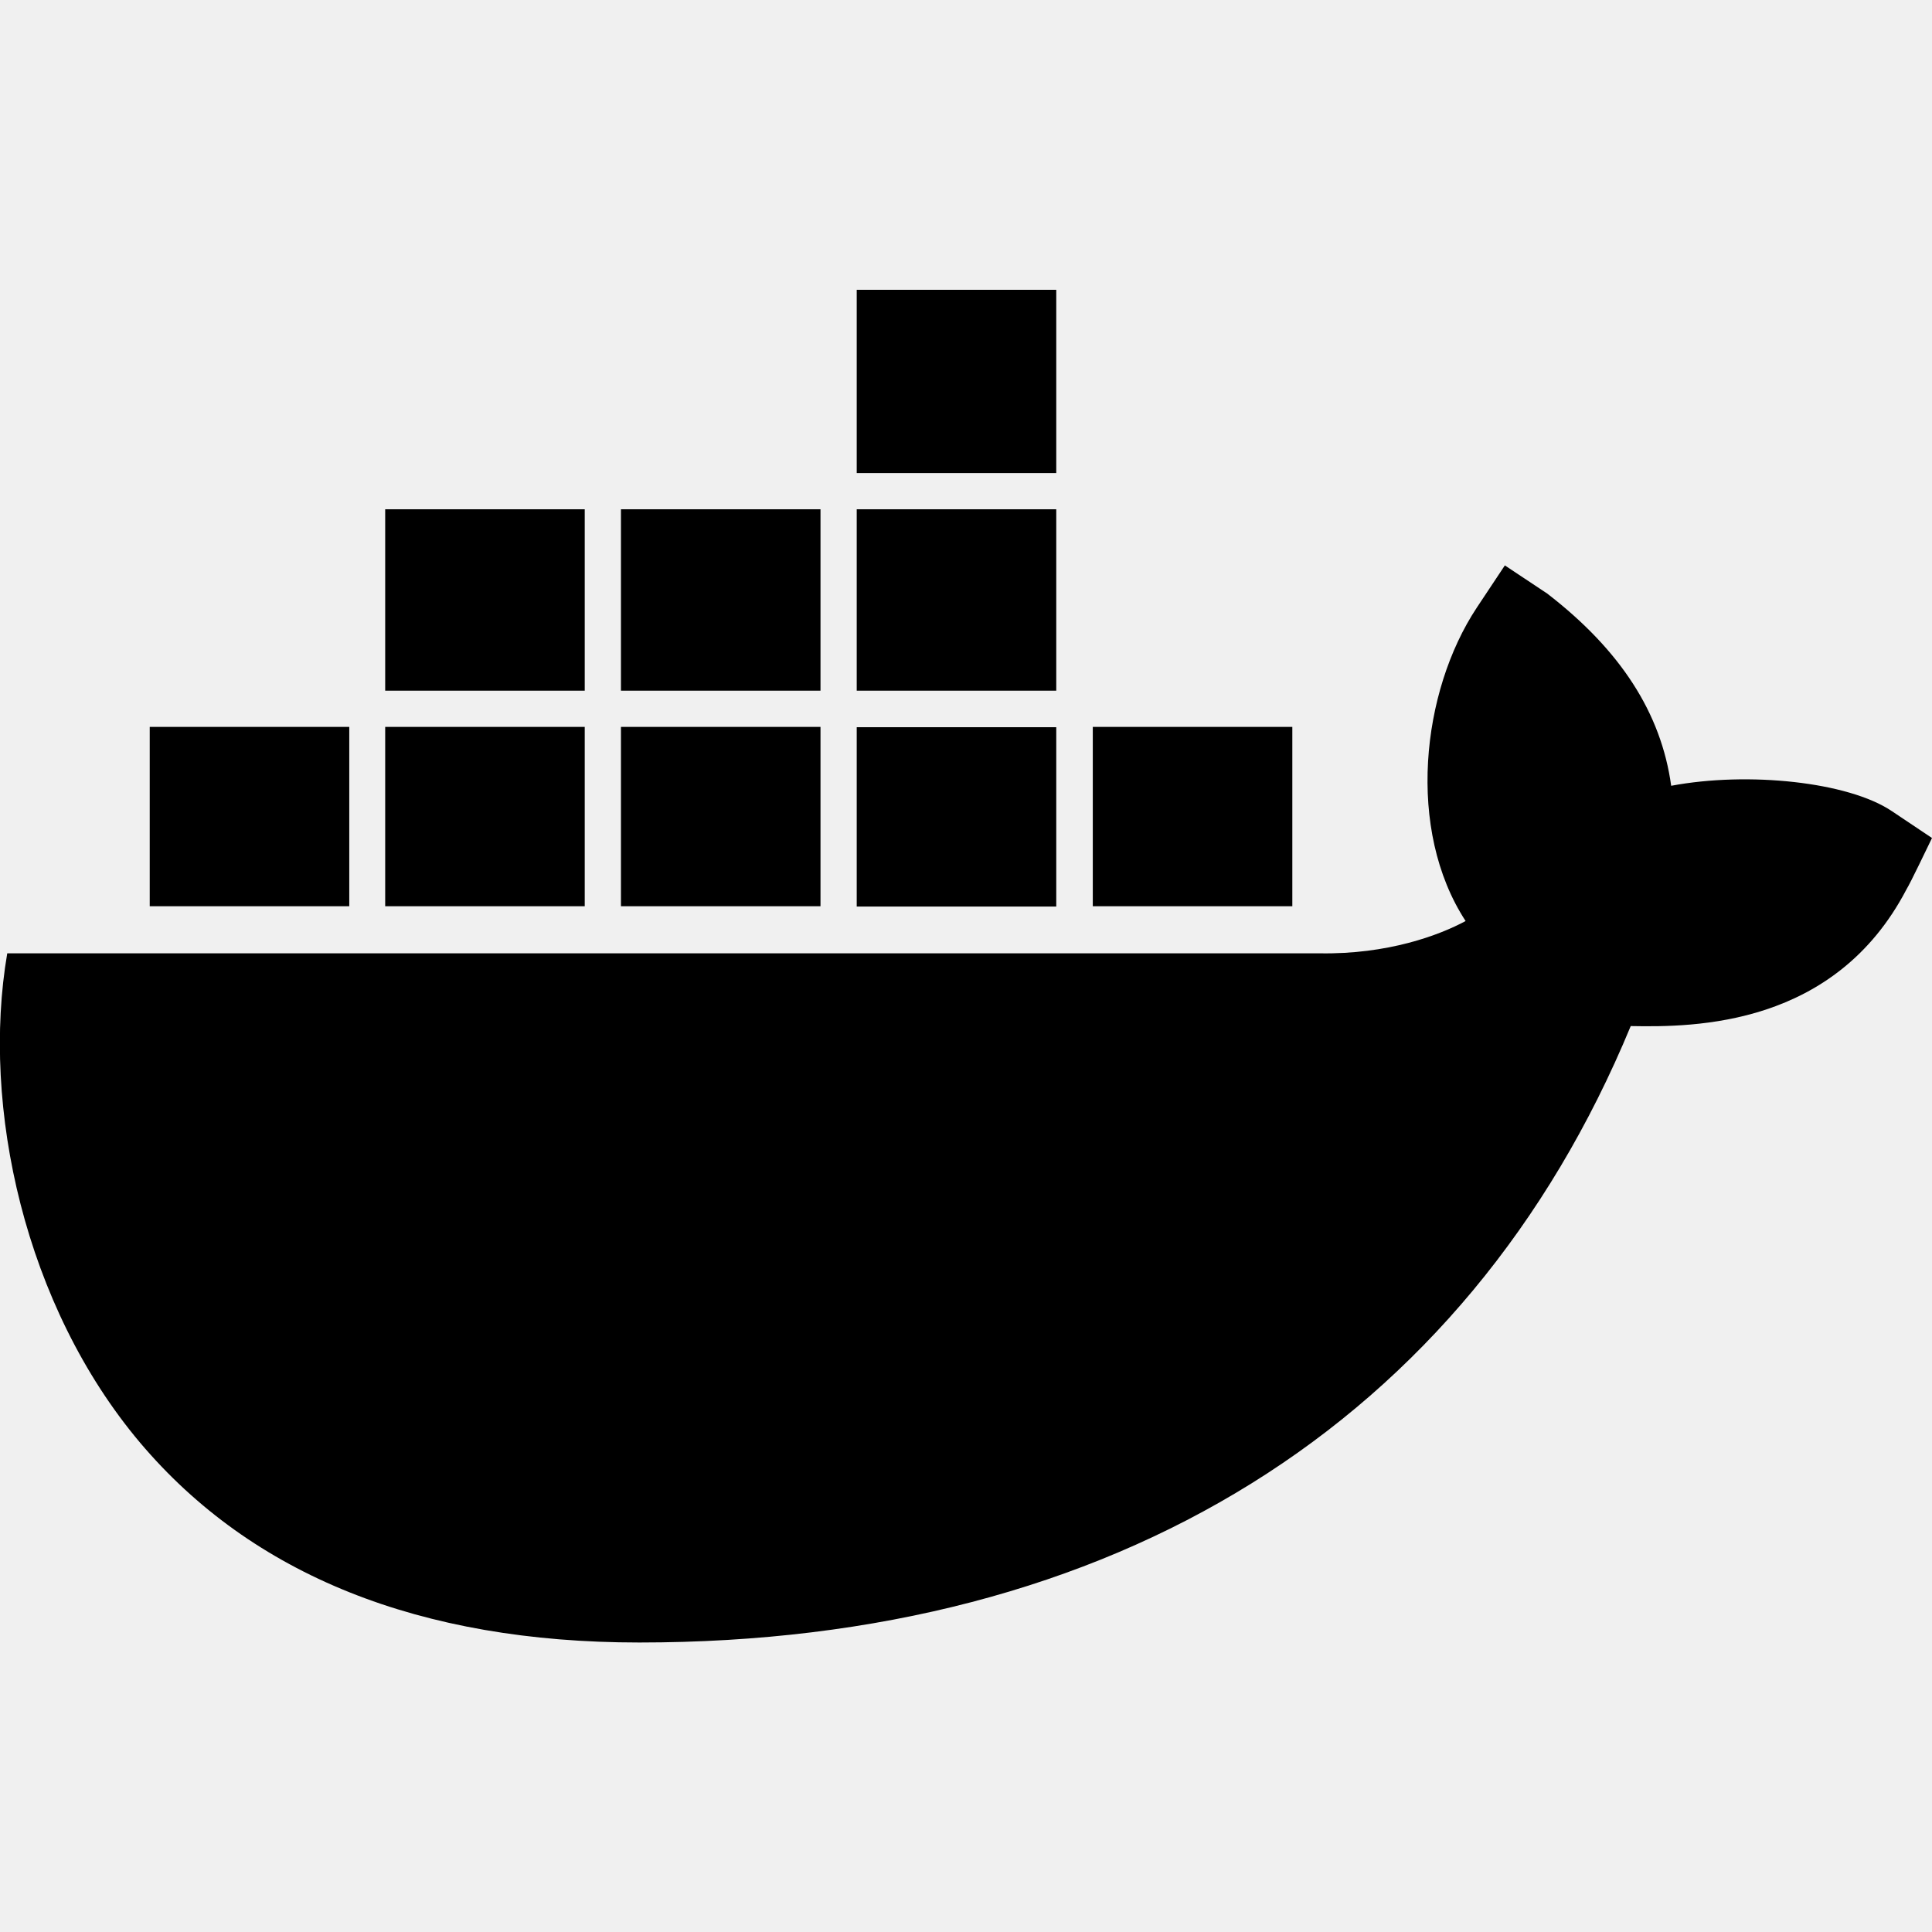
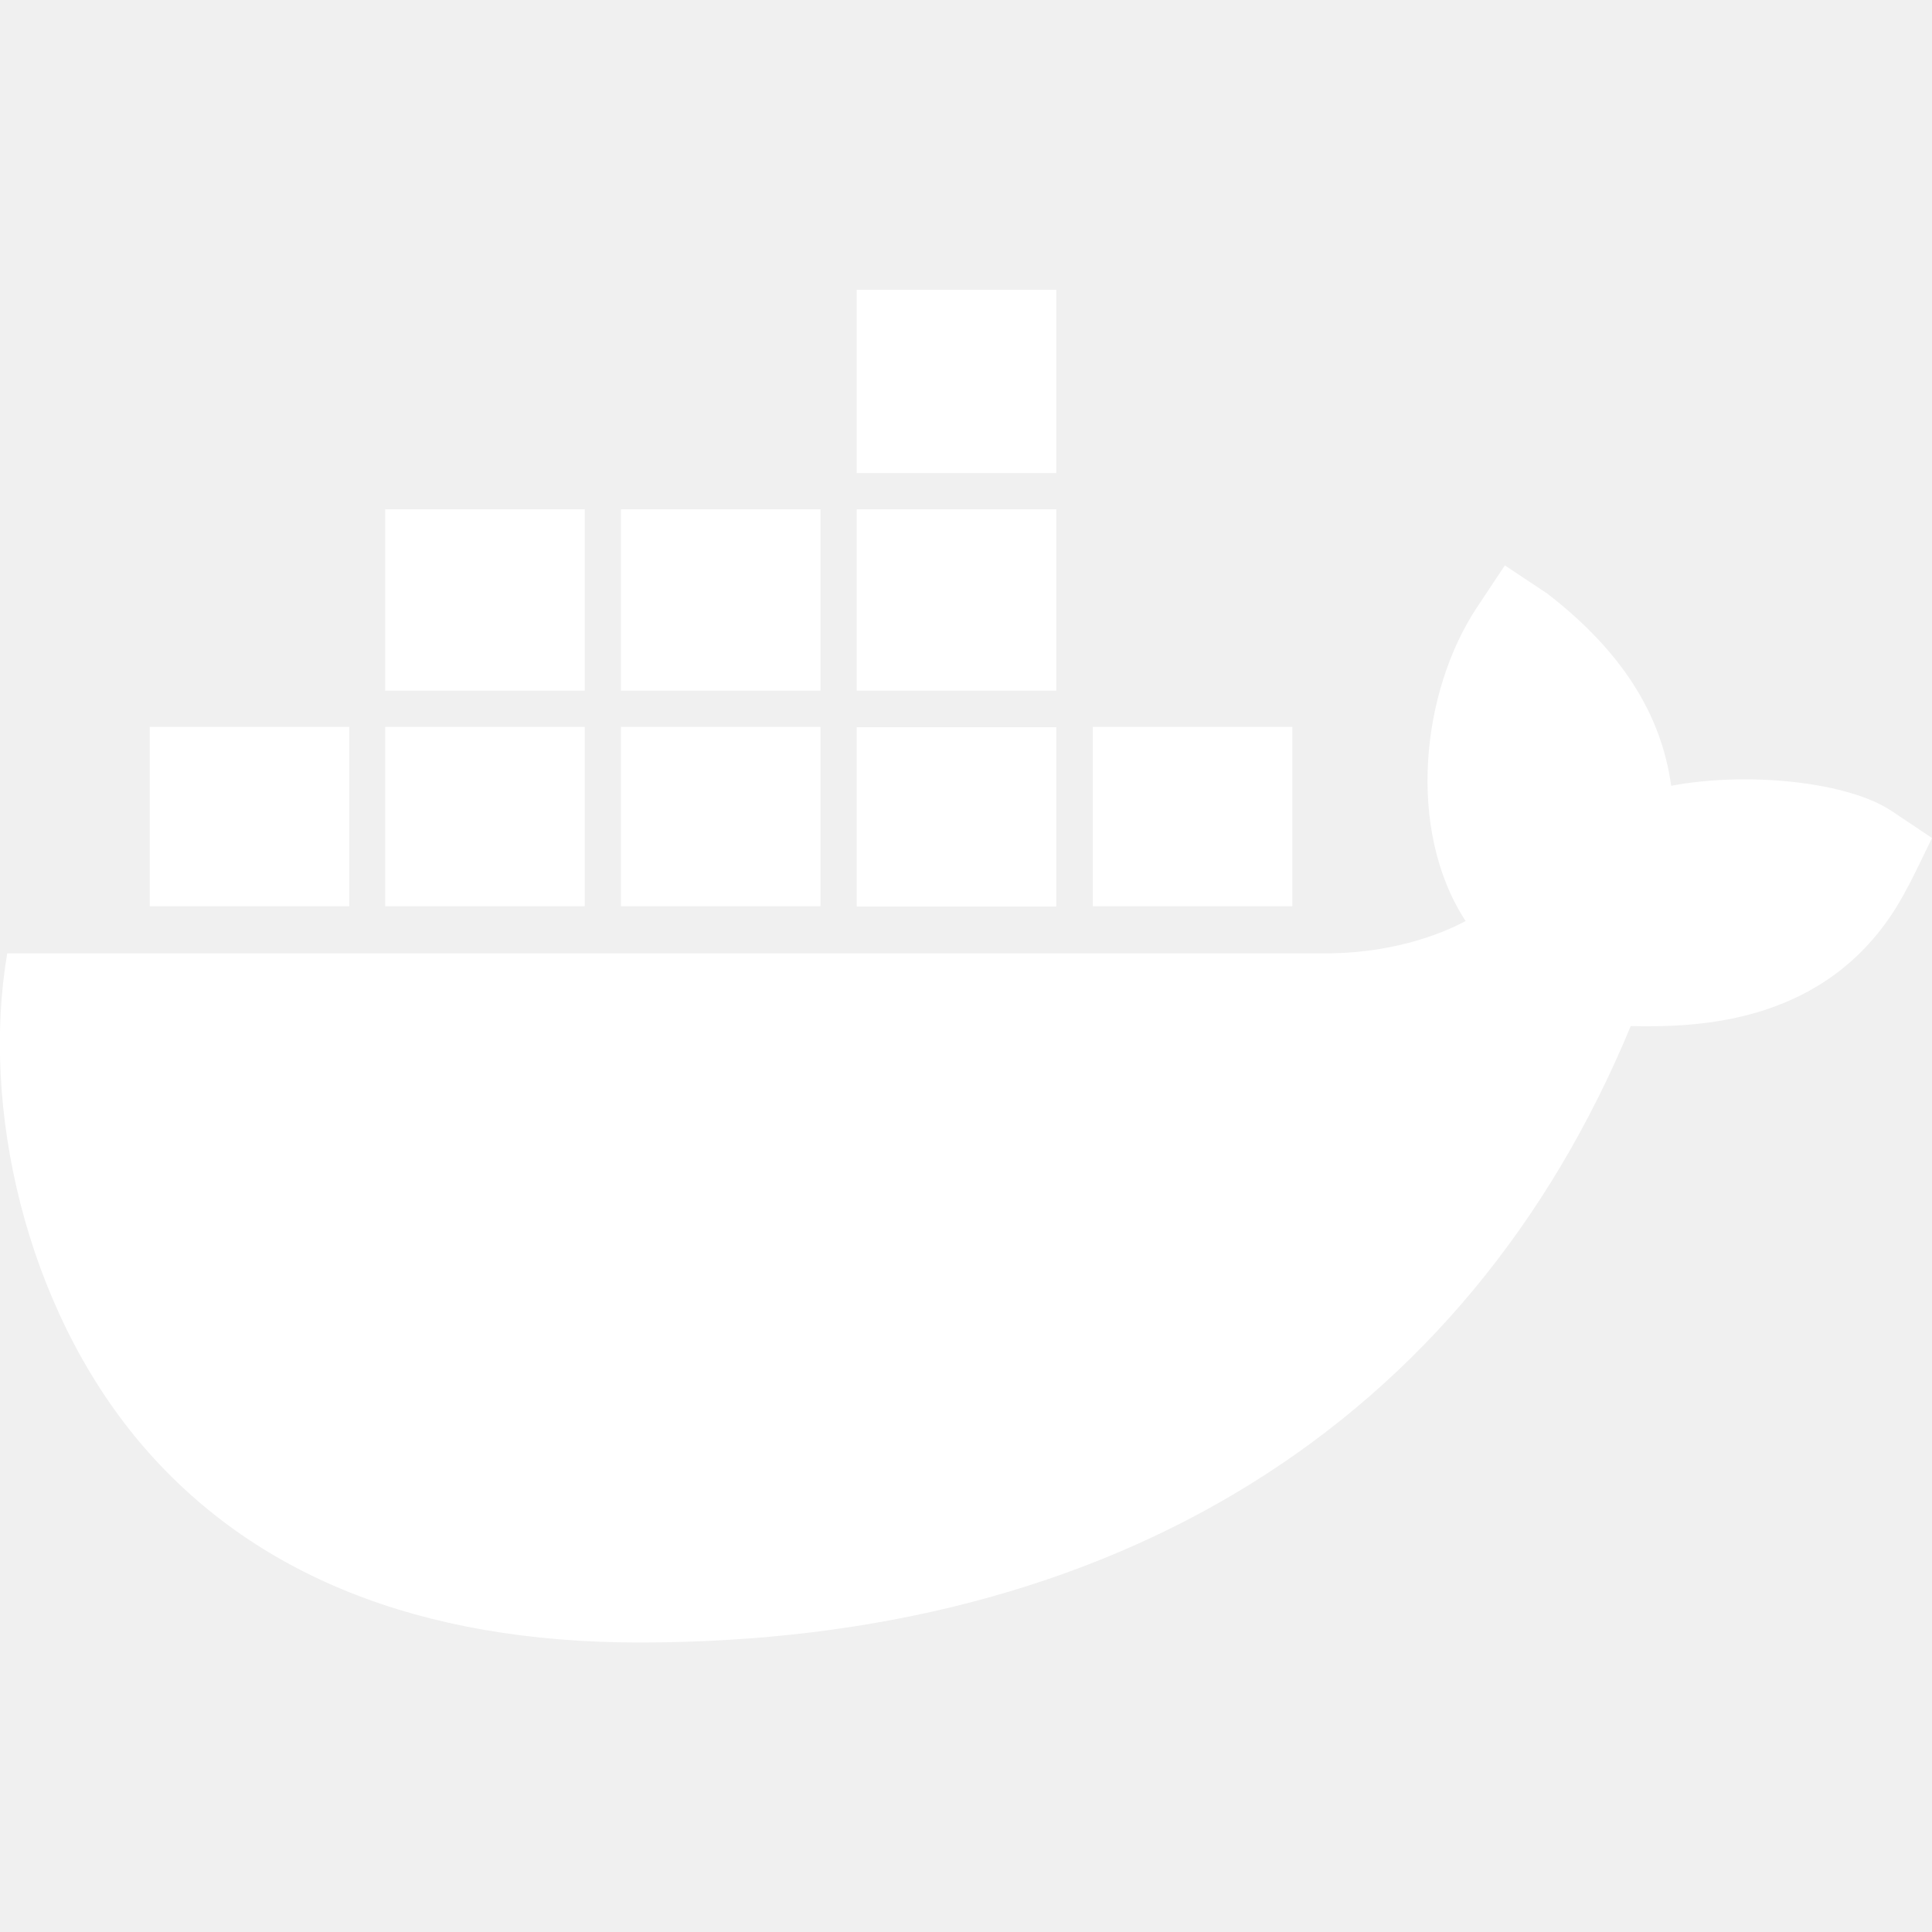
<svg xmlns="http://www.w3.org/2000/svg" viewBox="0 0 640 640">
-   <path d="M349.9 300.3L283.8 300.3L283.8 240.9L349.9 240.9L349.9 300.3zM349.9 96L283.8 96L283.8 156.7L349.9 156.7L349.9 96zM428.1 240.8L362 240.8L362 300.2L428.1 300.2L428.1 240.8zM271.8 168.7L205.7 168.7L205.7 228.8L271.8 228.8L271.8 168.7zM349.9 168.7L283.8 168.7L283.8 228.8L349.9 228.8L349.9 168.7zM626.7 268.7C612.3 259 579.1 255.5 553.6 260.3C550.3 236.3 536.9 215.4 512.5 196.6L498.5 187.3L489.2 201.3C470.8 229.1 465.8 274.9 485.5 305.1C476.8 309.8 459.7 316.2 437.1 315.8L2.4 315.8C-6.3 366.6 8.2 432.6 46.4 477.9C83.5 521.8 139.1 544.1 211.8 544.1C369.2 544.1 485.7 471.6 540.2 339.9C561.6 340.3 607.8 340 631.5 294.7C633 292.2 638.1 281.5 640 277.6L626.7 268.7zM115.6 240.8L49.6 240.8L49.6 300.2L115.7 300.2L115.7 240.8L115.6 240.8zM193.7 240.8L127.6 240.8L127.6 300.2L193.7 300.2L193.7 240.8zM271.8 240.8L205.7 240.8L205.7 300.2L271.8 300.2L271.8 240.8zM193.7 168.7L127.6 168.7L127.6 228.8L193.7 228.8L193.7 168.7z" />
+   <path fill="#ffffff" d="M349.9 300.3L283.8 300.3L283.8 240.9L349.9 240.9L349.9 300.3zM349.9 96L283.8 96L283.8 156.7L349.9 156.7L349.9 96zM428.1 240.8L362 240.8L362 300.2L428.1 300.2L428.1 240.8zM271.8 168.7L205.7 168.7L205.7 228.8L271.8 228.8L271.8 168.7zM349.9 168.7L283.8 168.7L283.8 228.8L349.9 228.8L349.9 168.7zM626.7 268.7C612.3 259 579.1 255.5 553.6 260.3C550.3 236.3 536.9 215.4 512.5 196.6L498.5 187.3L489.2 201.3C470.8 229.1 465.8 274.9 485.5 305.1C476.8 309.8 459.7 316.2 437.1 315.8L2.4 315.8C-6.3 366.6 8.2 432.6 46.4 477.9C83.5 521.8 139.1 544.1 211.8 544.1C369.2 544.1 485.7 471.6 540.2 339.9C561.6 340.3 607.8 340 631.5 294.7C633 292.2 638.1 281.5 640 277.6L626.7 268.7zM115.6 240.8L49.6 240.8L49.6 300.2L115.7 300.2L115.7 240.8L115.6 240.8zM193.7 240.8L127.6 240.8L127.6 300.2L193.7 300.2L193.7 240.8zM271.8 240.8L205.7 240.8L205.7 300.2L271.8 300.2L271.8 240.8zM193.7 168.7L127.6 168.7L127.6 228.8L193.7 228.8L193.7 168.7z" />
</svg>
